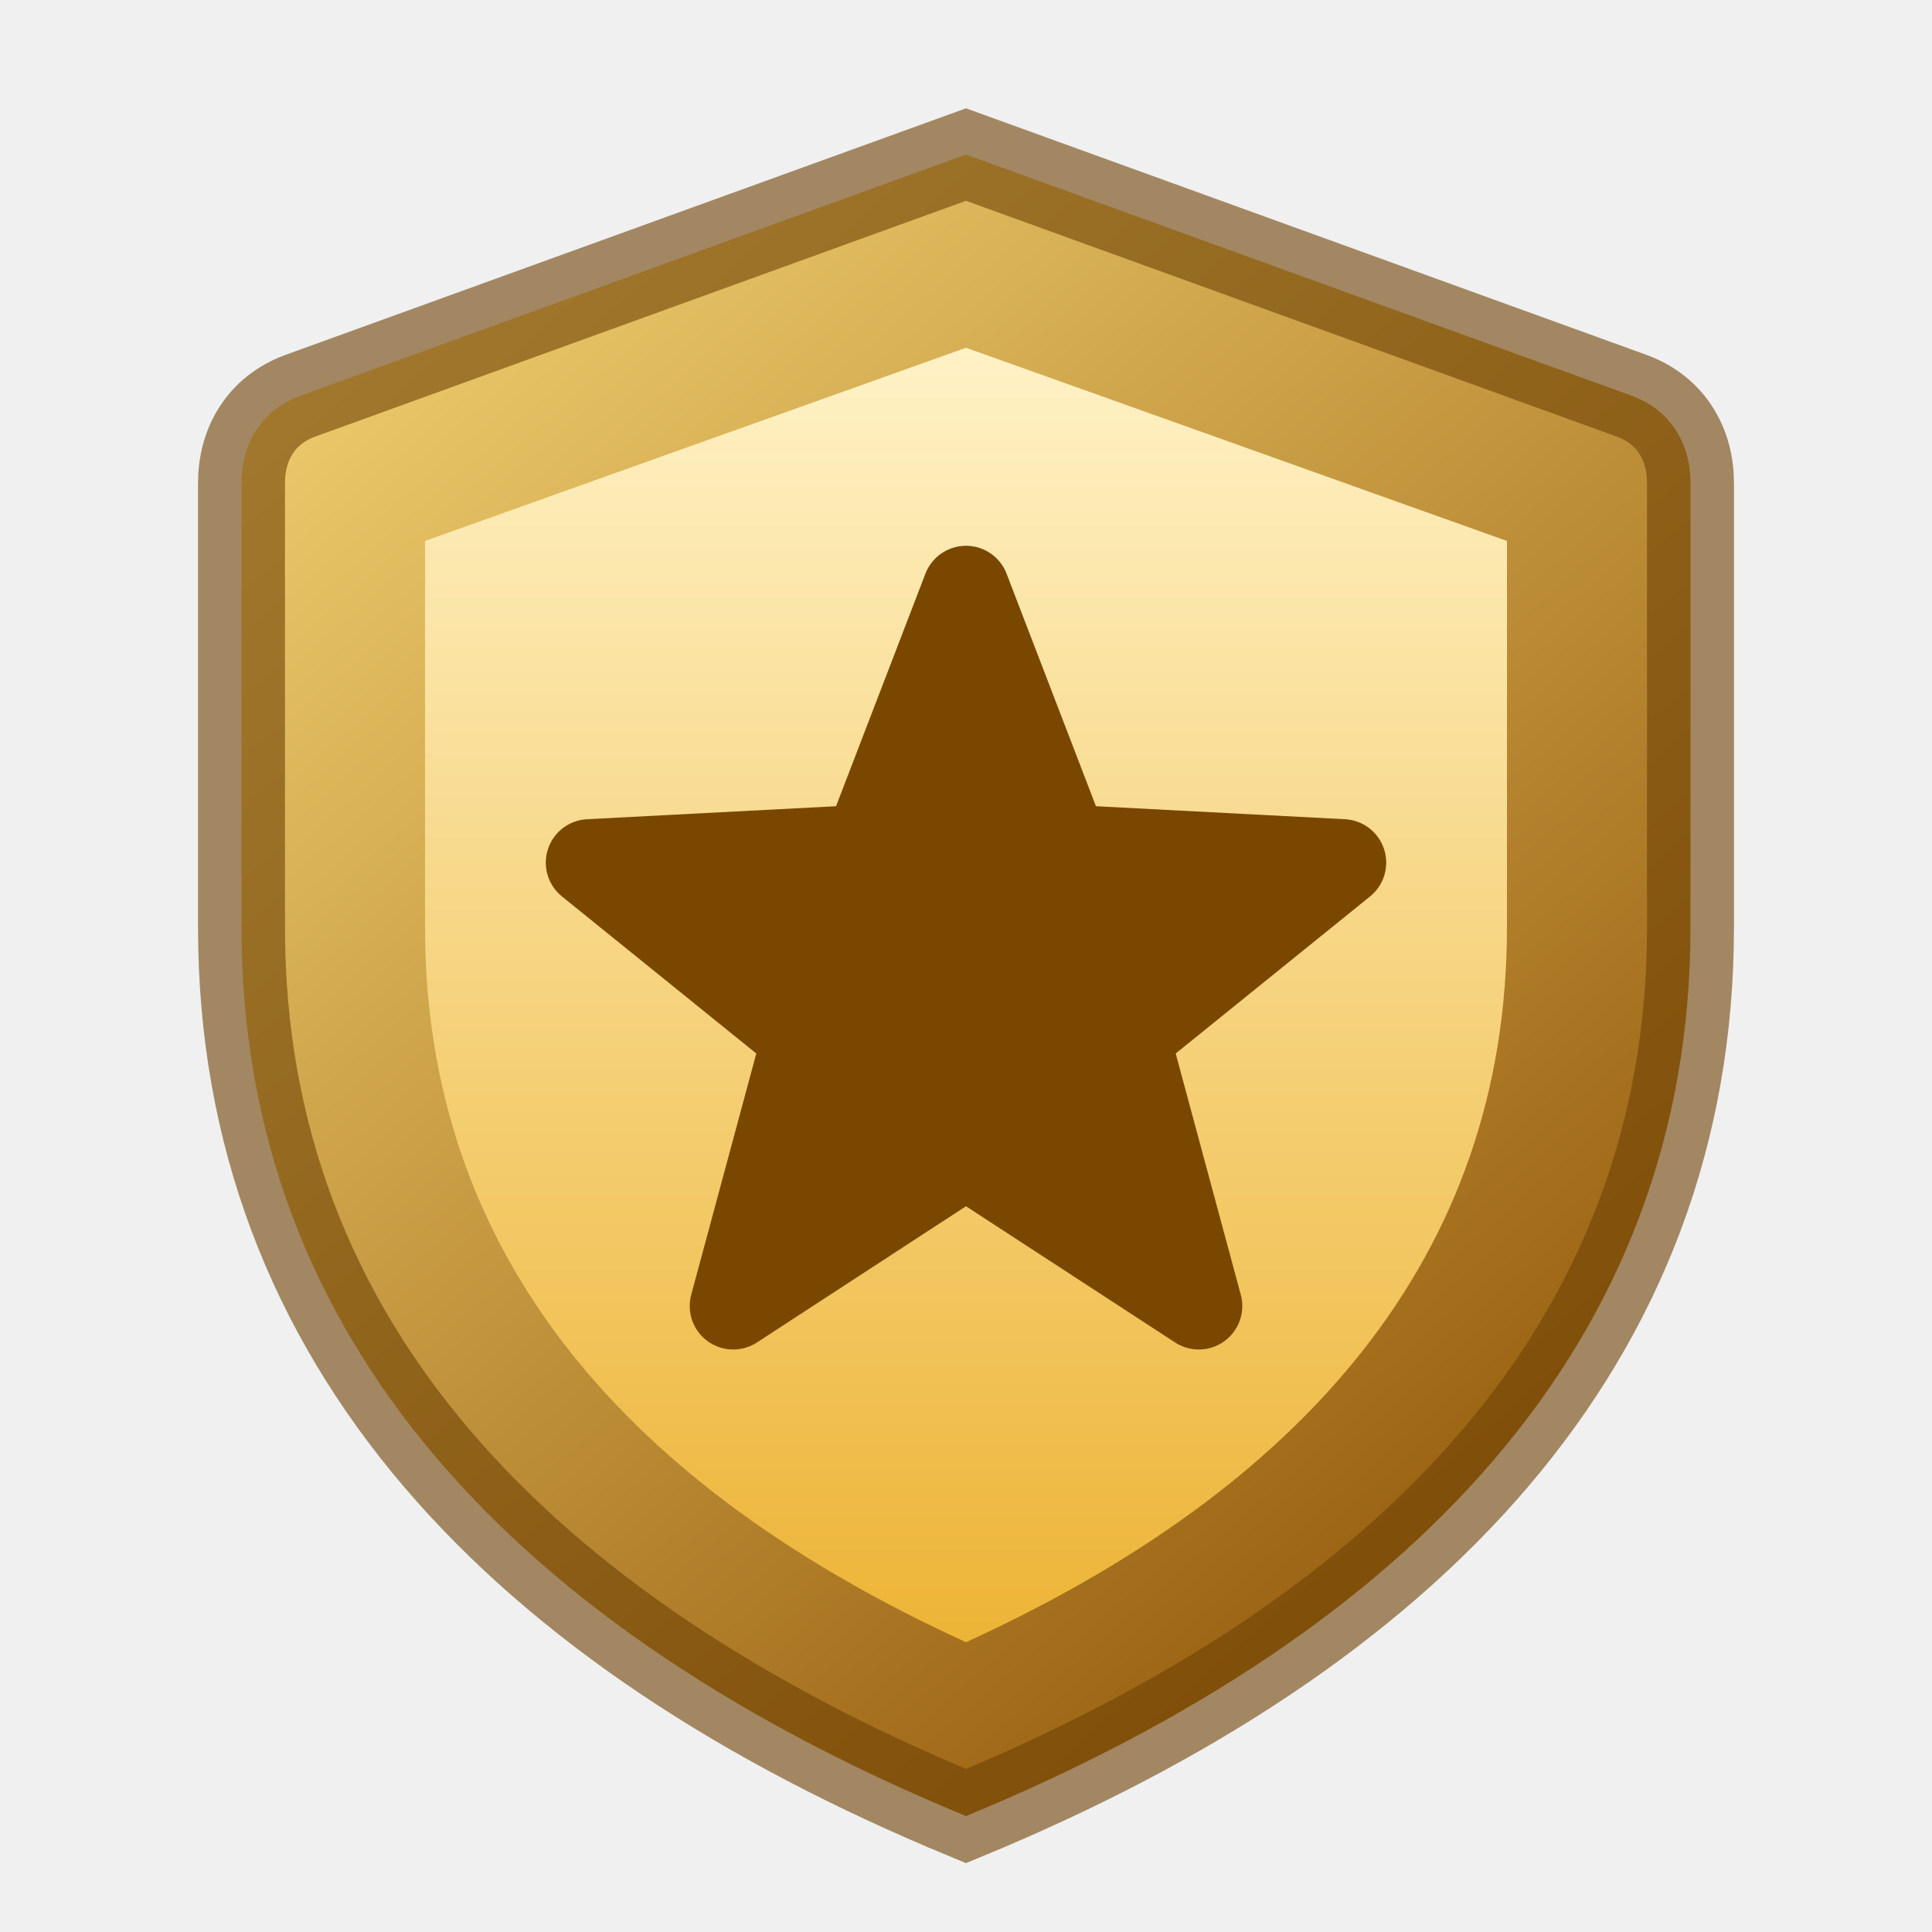
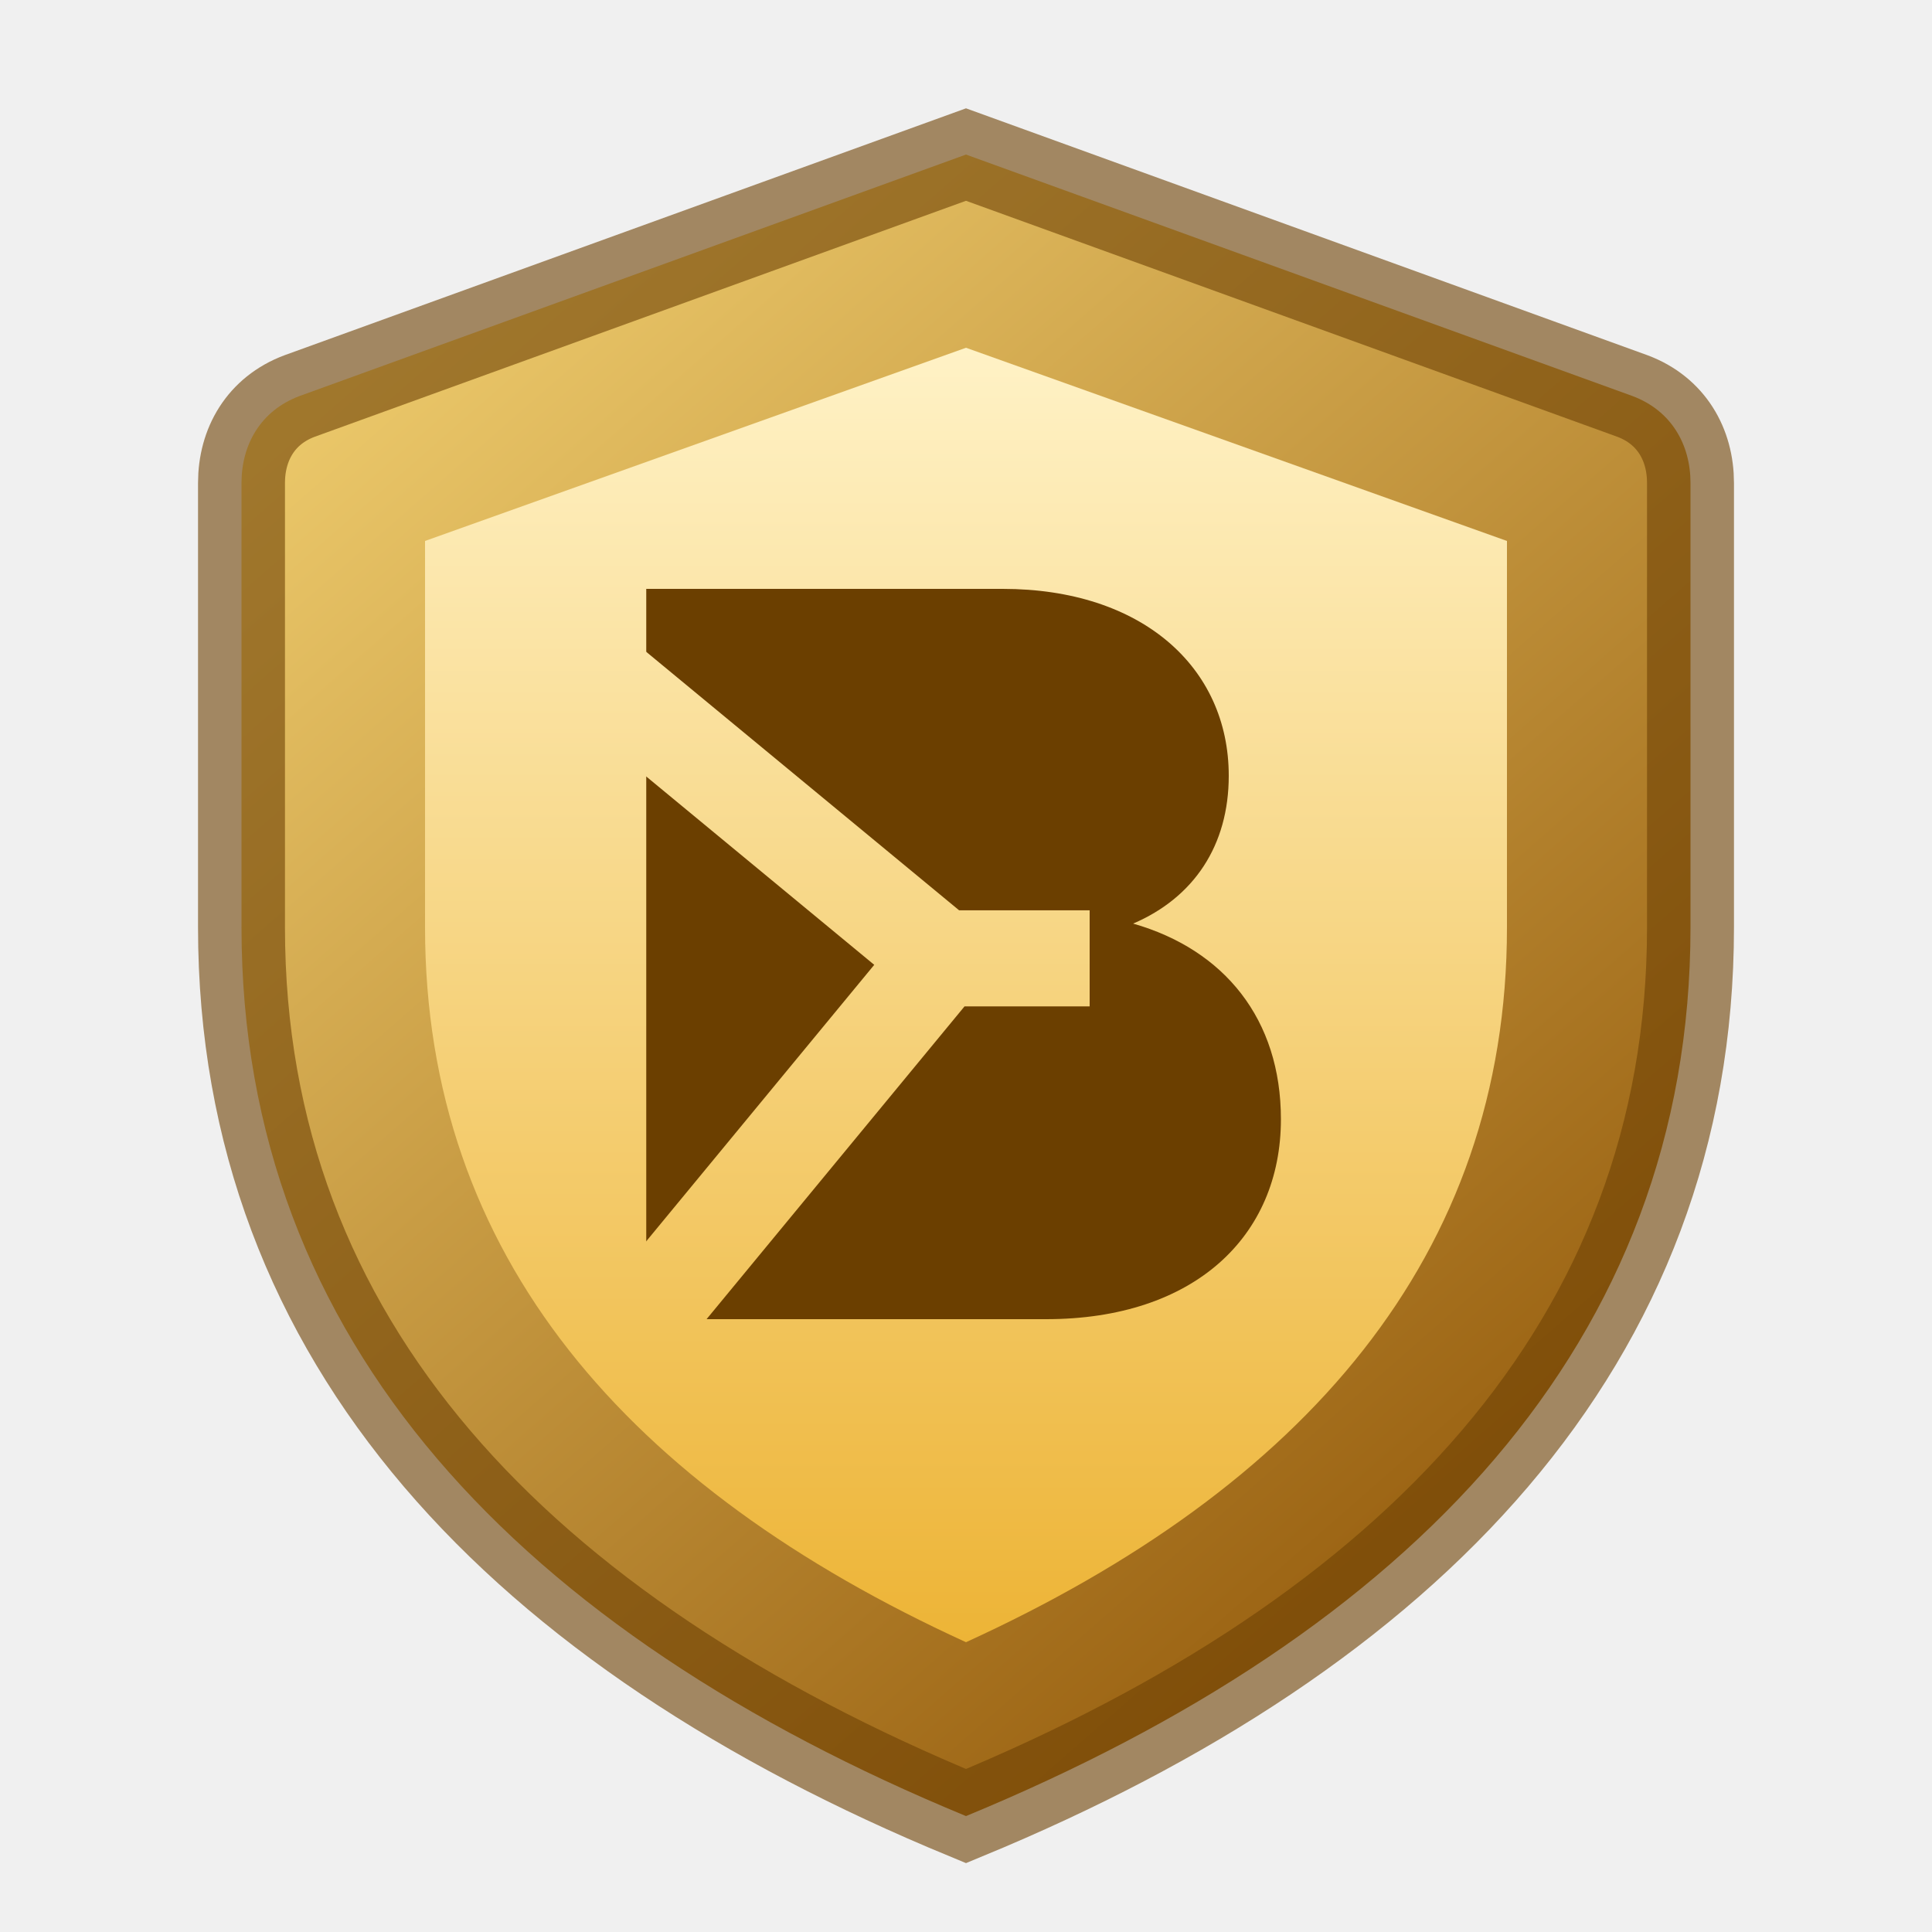
<svg xmlns="http://www.w3.org/2000/svg" width="20" height="20" viewBox="0 0 20 20" role="img" aria-label="Знак надёжности «Золото»: от 40 сделок · рейтинг от 4.7 · 95% без споров. Выдаёт площадка, купить нельзя">
  <defs>
    <linearGradient id="trust-gold-small-r" x1="0" y1="0" x2="0.75" y2="1">
      <stop offset="0" stop-color="#F7D777" />
      <stop offset="1" stop-color="#93590A" />
    </linearGradient>
    <linearGradient id="trust-gold-small-f" x1="0" y1="0" x2="0" y2="1">
      <stop offset="0" stop-color="#FFF2C6" />
      <stop offset="1" stop-color="#EDB436" />
    </linearGradient>
  </defs>
  <path d="M10 1.6 16.9 4.1c.4.15.6.5.6.9V9.6c0 4.3-2.9 7.3-7.5 9.2C5.4 16.9 2.5 13.9 2.5 9.6V5c0-.4.2-.75.6-.9Z" fill="url(#trust-gold-small-r)" />
  <path d="M10 3.6 15.6 5.6V9.6c0 3.4-2.1 5.8-5.6 7.4C6.5 15.4 4.4 13 4.4 9.6V5.6Z" fill="url(#trust-gold-small-f)" />
  <path d="M10 1.6 16.9 4.1c.4.15.6.5.6.9V9.6c0 4.3-2.9 7.3-7.5 9.2C5.4 16.9 2.5 13.9 2.5 9.6V5c0-.4.2-.75.6-.9Z" fill="none" stroke="#6E4204" stroke-opacity="0.6" stroke-width="0.9" />
-   <path d="M10 6.1 11.03 8.78 13.9 8.93 11.66 10.74 12.41 13.52 10 11.95 7.59 13.52 8.34 10.74 6.1 8.93 8.97 8.78Z" fill="#7A4700" stroke="#7A4700" stroke-width="0.9" stroke-linejoin="round" />
+   <g transform="translate(5.25 5.376) scale(0.09)">
+     <defs>
+       <mask id="trust-gold-small-l-cut" maskUnits="userSpaceOnUse" x="0" y="0" width="100" height="100">
+         <rect width="100" height="100" fill="#fff" />
+         <path d="M4 12.5 50 50.5H67M50 50.5 10 99" fill="none" stroke="#000" stroke-width="11.053" stroke-linejoin="miter" />
+       </mask>
+     </defs>
+     <path d="M16 8H57C73 8 83 17 83 29.5C83 37.5 79 43.5 72 46.5C82.5 49.5 89 57.5 89 69C89 82.5 79 92 62 92H16Z" mask="url(#trust-gold-small-l-cut)" fill="#6B3F00" />
+   </g>
</svg>
